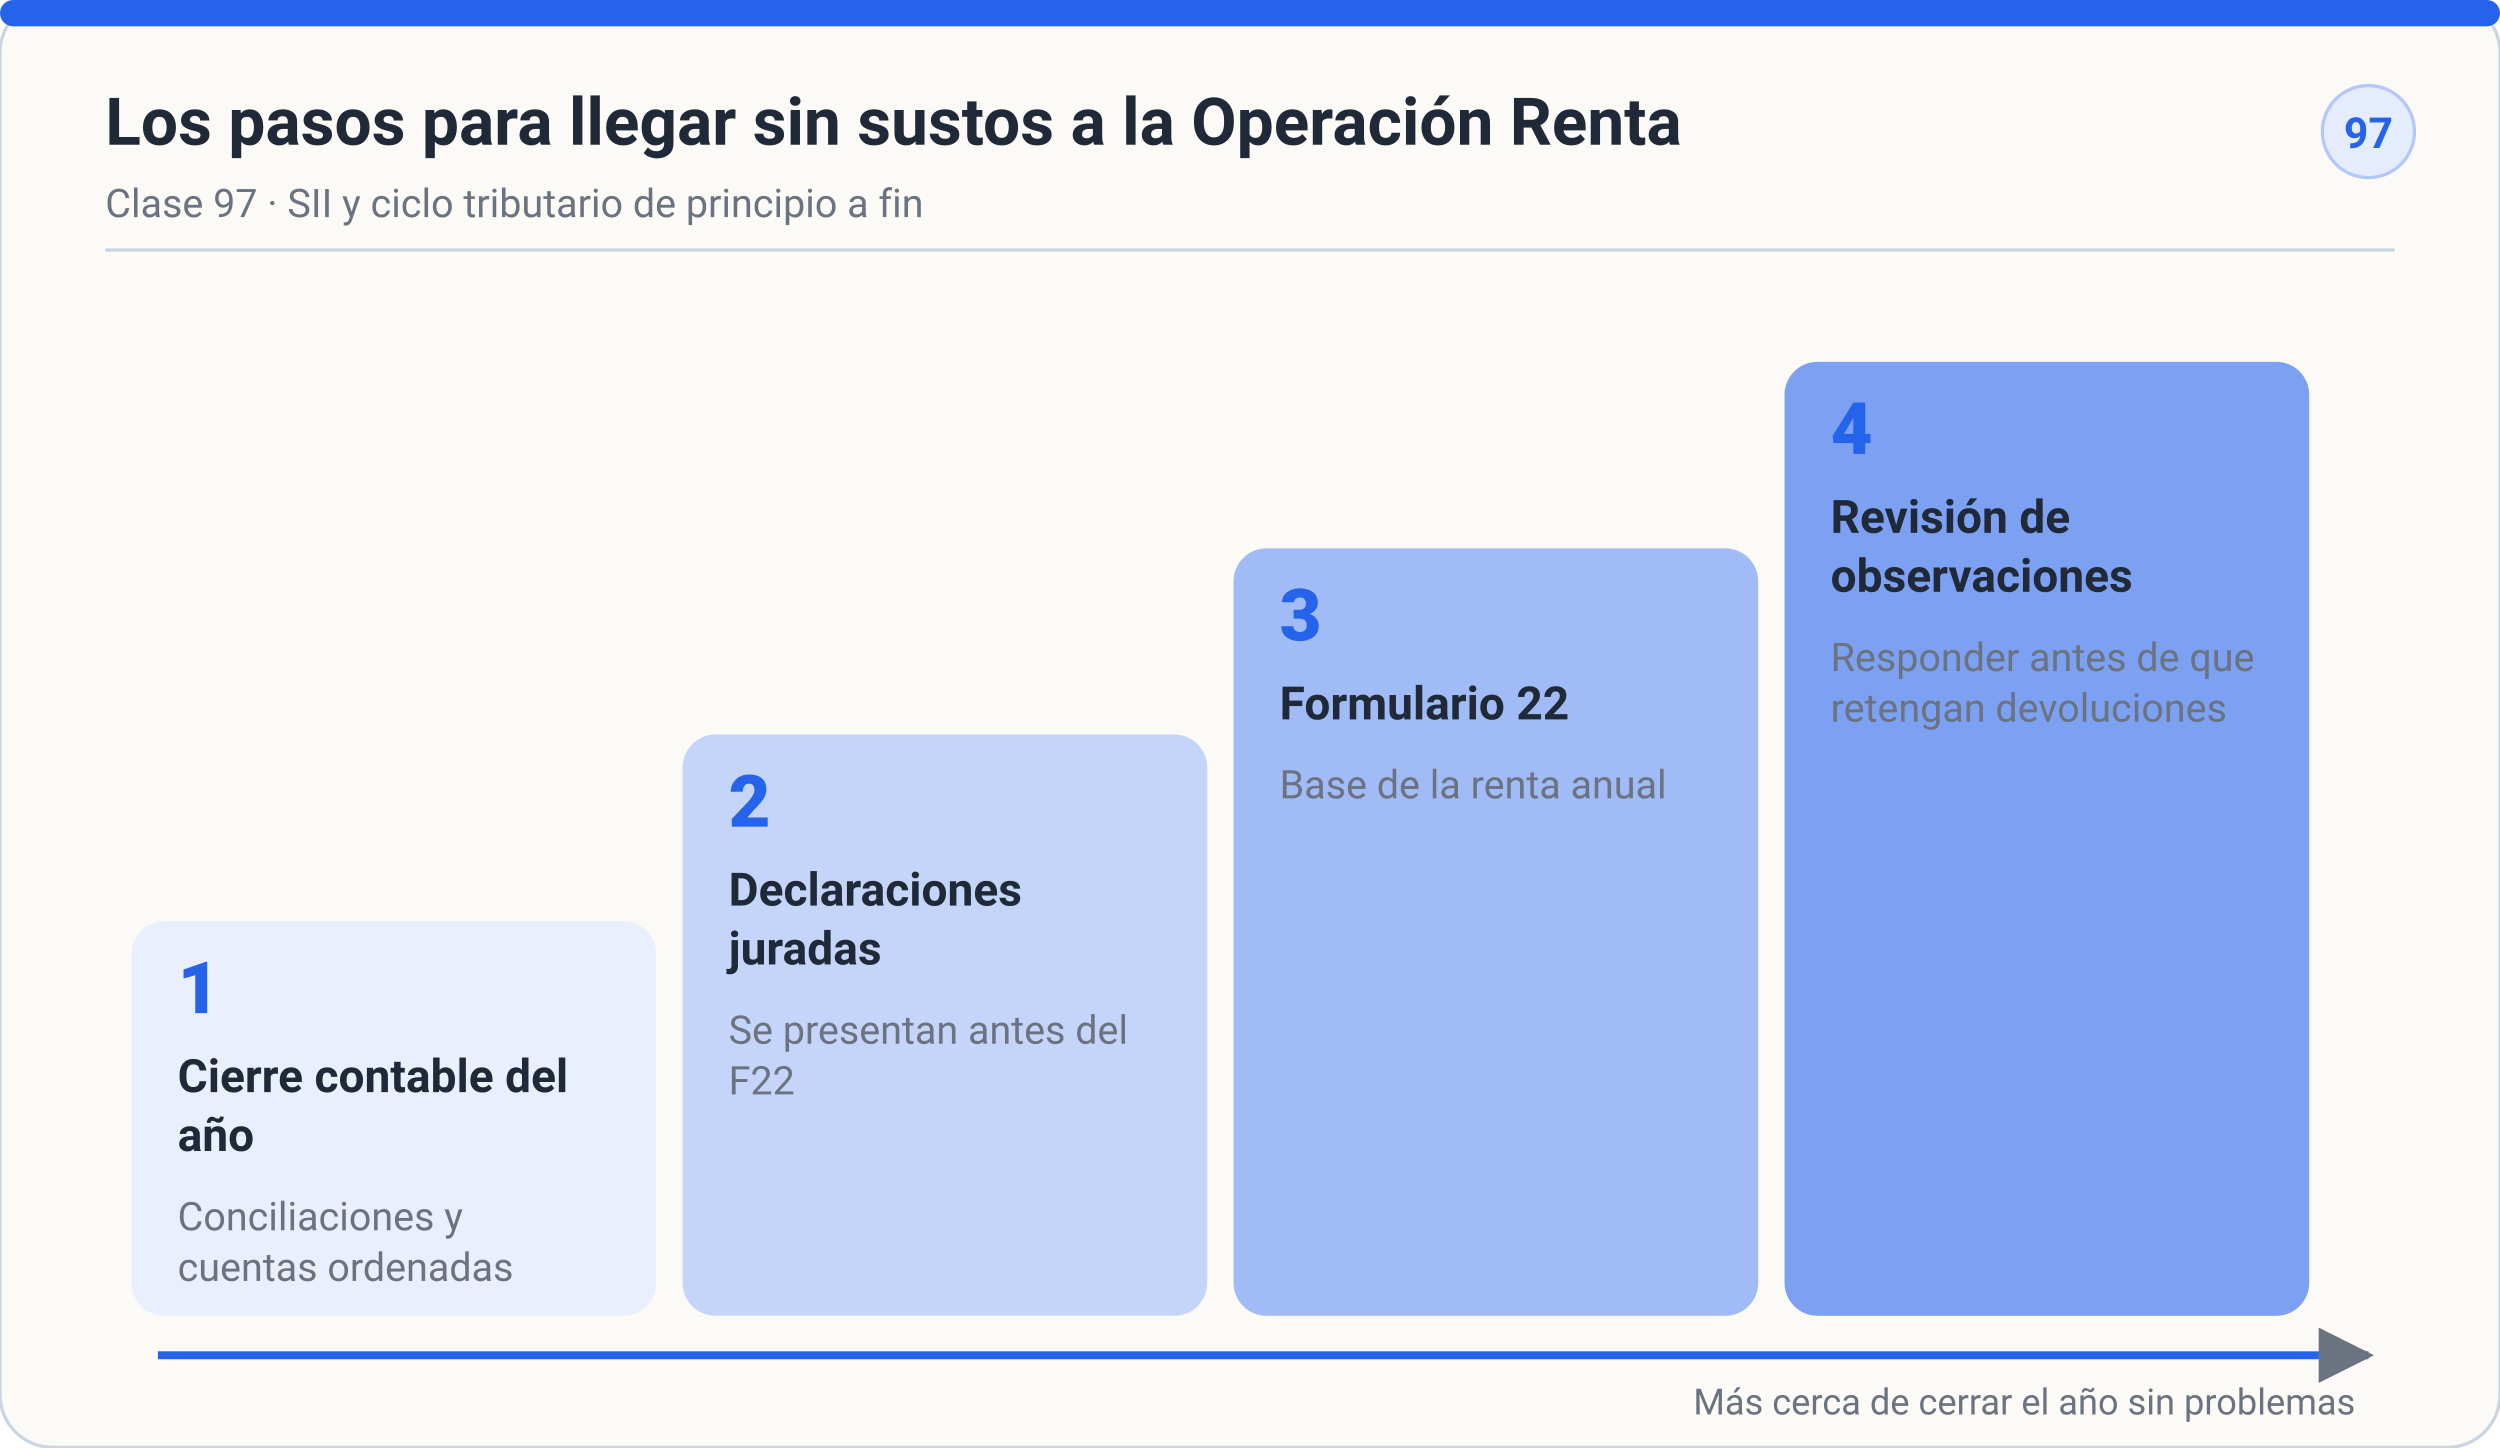
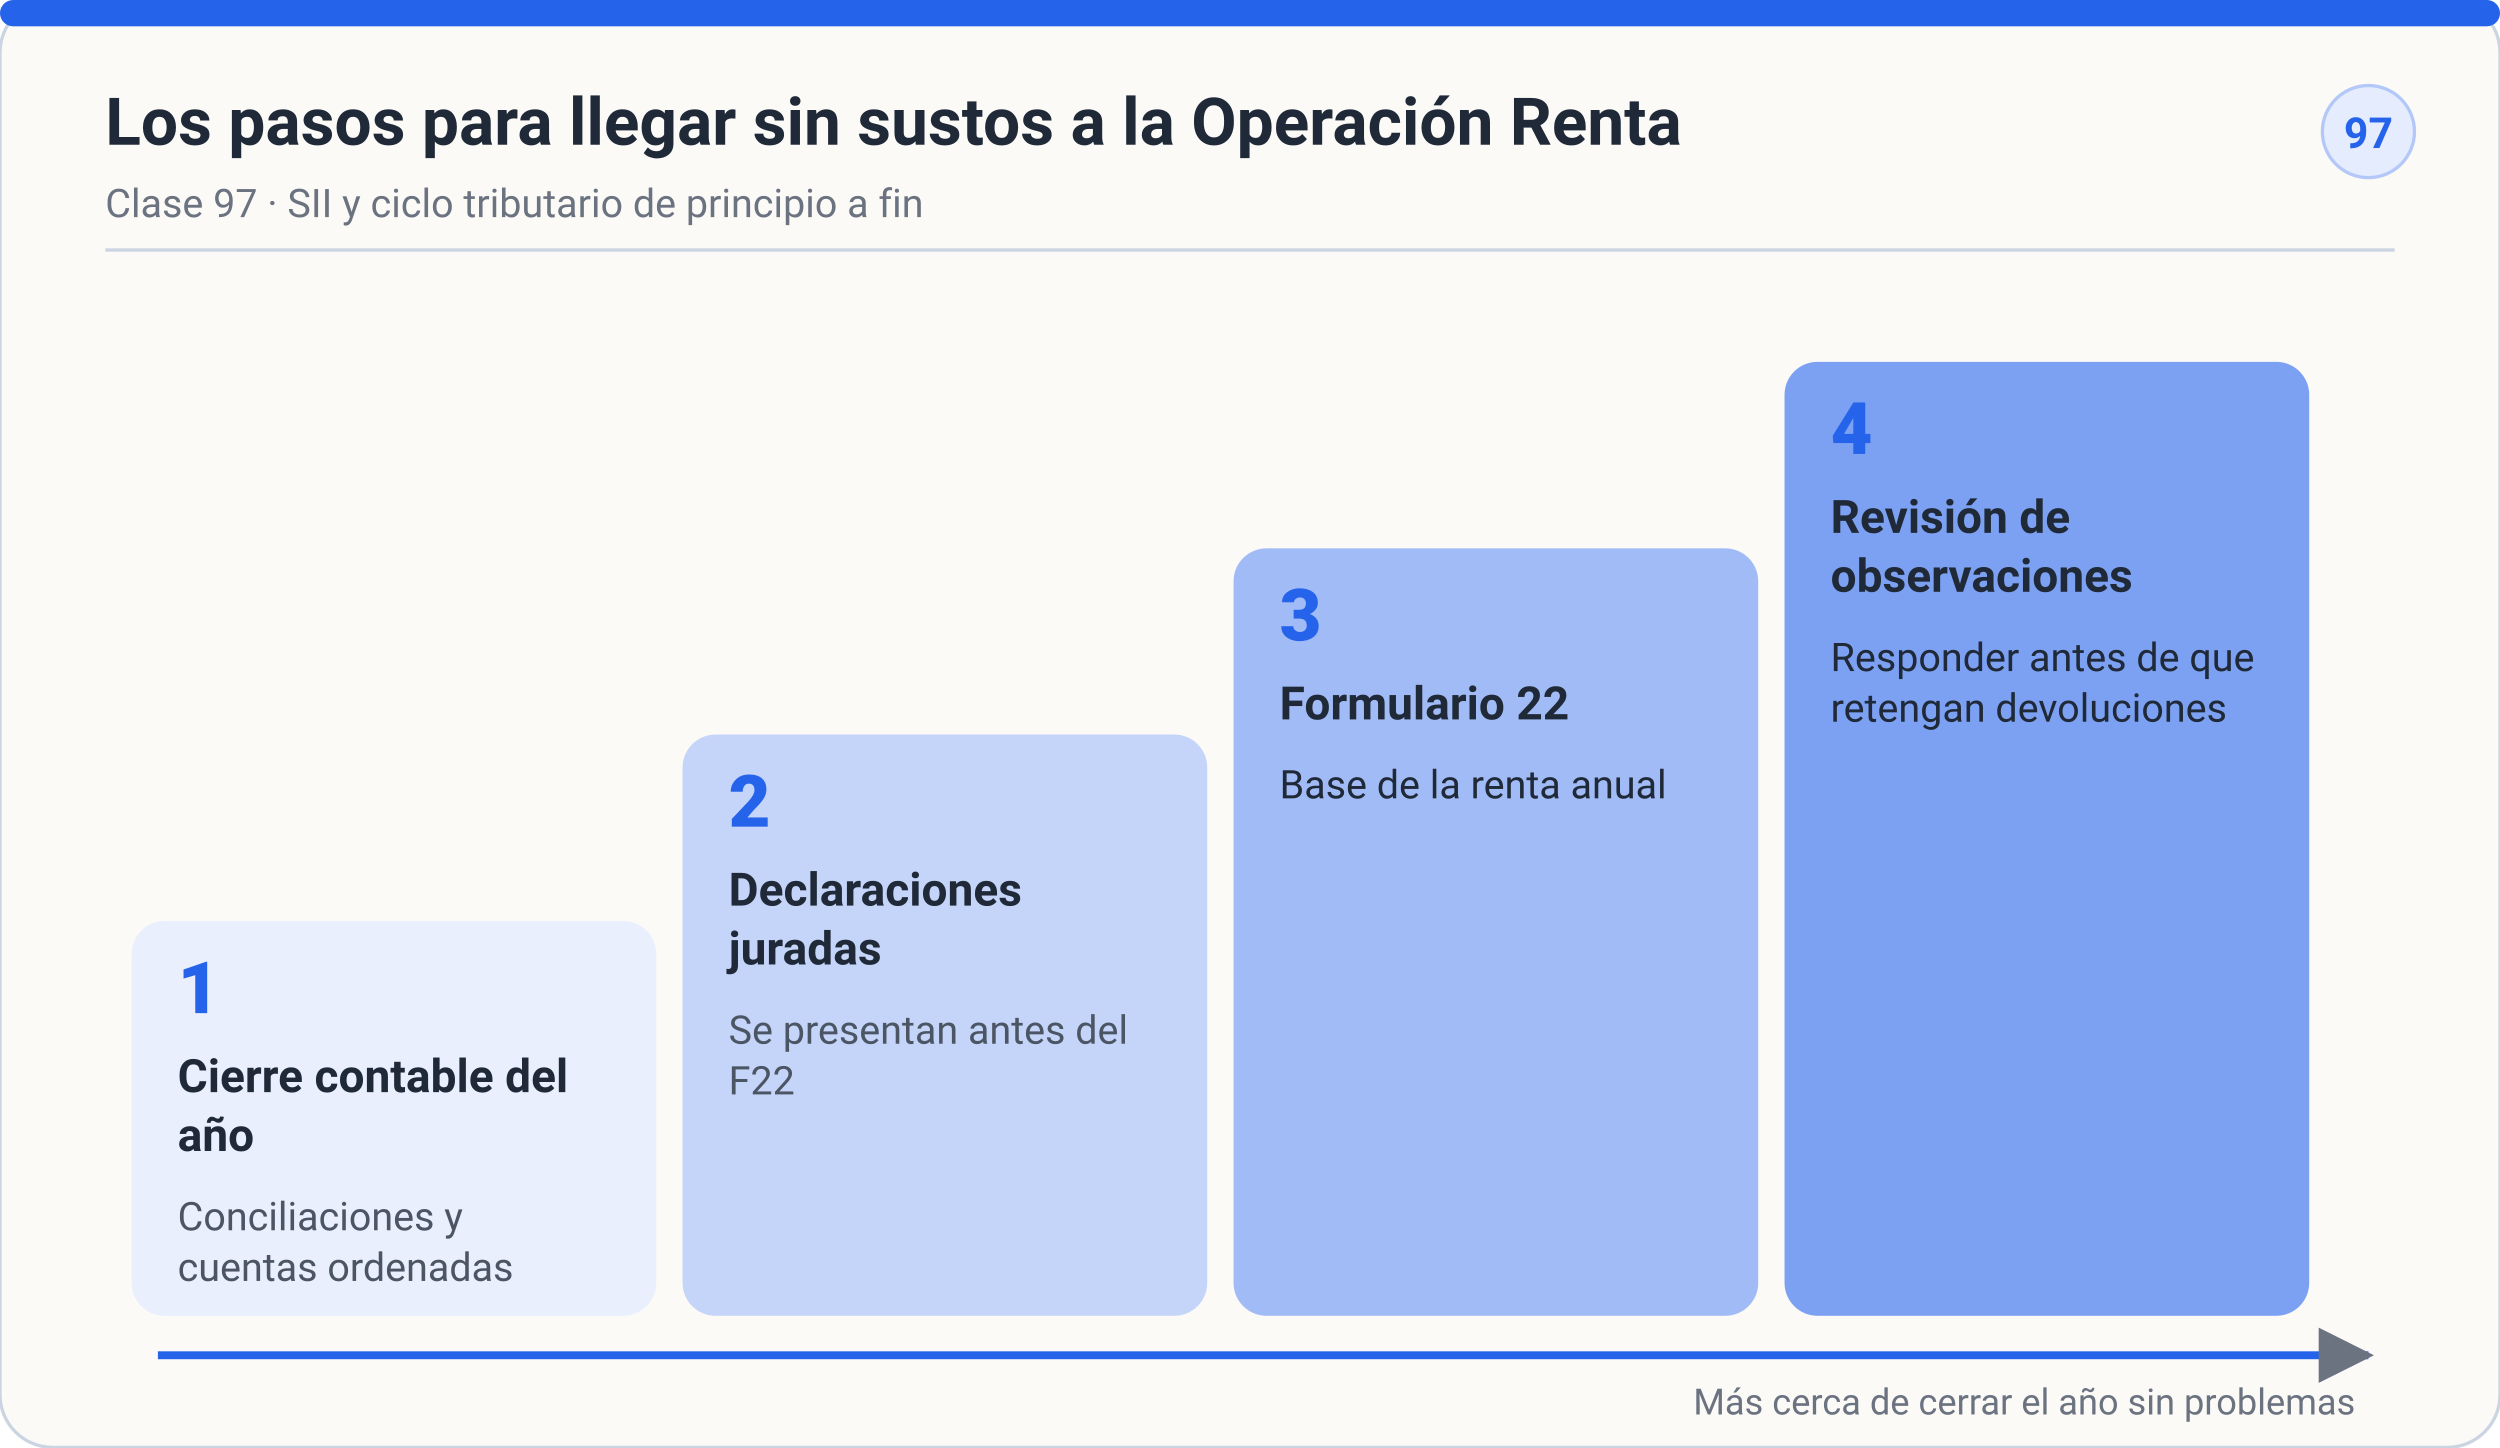
<svg xmlns="http://www.w3.org/2000/svg" viewBox="0 0 760 440" width="760" height="440" role="img" aria-labelledby="t d" font-family="system-ui, -apple-system, 'Segoe UI', Roboto, Arial, sans-serif">
  <defs>
    <marker id="fl" viewBox="0 0 10 10" refX="9" refY="5" markerWidth="7" markerHeight="7" orient="auto-start-reverse">
      <path d="M0,0 L10,5 L0,10 z" fill="#6B7280" />
    </marker>
    <marker id="fa" viewBox="0 0 10 10" refX="9" refY="5" markerWidth="7" markerHeight="7" orient="auto-start-reverse">
      <path d="M0,0 L10,5 L0,10 z" fill="#2563EB" />
    </marker>
  </defs>
  <rect width="760" height="440" rx="16" fill="#FBFAF7" stroke="#CBD5E1" />
  <rect x="0" y="0" width="760" height="8" rx="4" fill="#2563EB" />
  <text x="32.0" y="44.0" font-size="20" text-anchor="start" fill="#1F2937" font-weight="700">
    <tspan x="32.0" dy="0.0">Los pasos para llegar sin sustos a la Operación Renta</tspan>
  </text>
  <text x="32.0" y="66.0" font-size="12" text-anchor="start" fill="#6B7280" font-weight="400">
    <tspan x="32.0" dy="0.0">Clase 97 · SII y ciclo tributario de principio a fin</tspan>
  </text>
  <line x1="32" y1="76" x2="728" y2="76" stroke="#CBD5E1" />
  <rect x="40.0" y="280.0" width="159.5" height="120.0" rx="10" fill="#E9EFFD" />
  <text x="54.0" y="308.0" font-size="22" text-anchor="start" fill="#2563EB" font-weight="800">
    <tspan x="54.0" dy="0.0">1</tspan>
  </text>
  <text x="54.0" y="332.0" font-size="14" text-anchor="start" fill="#1F2937" font-weight="700">
    <tspan x="54.0" dy="0.0">Cierre contable del</tspan>
    <tspan x="54.0" dy="17.9">año</tspan>
  </text>
-   <text x="54.0" y="374.0" font-size="12" text-anchor="start" fill="#6B7280" font-weight="400">
+   <text x="54.0" y="374.0" font-size="12" text-anchor="start" fill="#4B5563" font-weight="400">
    <tspan x="54.0" dy="0.0">Conciliaciones y</tspan>
    <tspan x="54.0" dy="15.4">cuentas ordenadas</tspan>
  </text>
  <rect x="207.5" y="223.3" width="159.5" height="176.7" rx="10" fill="#C5D5FA" />
  <text x="221.5" y="251.3" font-size="22" text-anchor="start" fill="#2563EB" font-weight="800">
    <tspan x="221.5" dy="0.0">2</tspan>
  </text>
  <text x="221.5" y="275.3" font-size="14" text-anchor="start" fill="#1F2937" font-weight="700">
    <tspan x="221.5" dy="0.0">Declaraciones</tspan>
    <tspan x="221.5" dy="17.9">juradas</tspan>
  </text>
-   <text x="221.5" y="317.3" font-size="12" text-anchor="start" fill="#6B7280" font-weight="400">
+   <text x="221.5" y="317.3" font-size="12" text-anchor="start" fill="#4B5563" font-weight="400">
    <tspan x="221.5" dy="0.0">Se presentan antes del</tspan>
    <tspan x="221.5" dy="15.4">F22</tspan>
  </text>
  <rect x="375.0" y="166.7" width="159.5" height="233.3" rx="10" fill="#A1BBF6" />
  <text x="389.0" y="194.7" font-size="22" text-anchor="start" fill="#2563EB" font-weight="800">
    <tspan x="389.0" dy="0.0">3</tspan>
  </text>
  <text x="389.0" y="218.7" font-size="14" text-anchor="start" fill="#1F2937" font-weight="700">
    <tspan x="389.0" dy="0.0">Formulario 22</tspan>
  </text>
-   <text x="389.0" y="242.7" font-size="12" text-anchor="start" fill="#6B7280" font-weight="400">
+   <text x="389.0" y="242.7" font-size="12" text-anchor="start" fill="#1F2937" font-weight="400">
    <tspan x="389.0" dy="0.0">Base de la renta anual</tspan>
  </text>
  <rect x="542.5" y="110.0" width="159.5" height="290.0" rx="10" fill="#7CA1F3" />
  <text x="556.5" y="138.0" font-size="22" text-anchor="start" fill="#2563EB" font-weight="800">
    <tspan x="556.5" dy="0.0">4</tspan>
  </text>
  <text x="556.5" y="162.0" font-size="14" text-anchor="start" fill="#1F2937" font-weight="700">
    <tspan x="556.5" dy="0.0">Revisión de</tspan>
    <tspan x="556.5" dy="17.9">observaciones</tspan>
  </text>
-   <text x="556.5" y="204.0" font-size="12" text-anchor="start" fill="#6B7280" font-weight="400">
+   <text x="556.5" y="204.0" font-size="12" text-anchor="start" fill="#1F2937" font-weight="400">
    <tspan x="556.5" dy="0.0">Responder antes de que</tspan>
    <tspan x="556.5" dy="15.4">retengan devoluciones</tspan>
  </text>
  <line x1="48.0" y1="412.0" x2="720.0" y2="412.0" stroke="#2563EB" stroke-width="2.4" marker-end="url(#fl)" />
  <text x="716.0" y="430.0" font-size="11" text-anchor="end" fill="#6B7280" font-weight="400">
    <tspan x="716.0" dy="0.0">Más cerca de cerrar el año sin problemas</tspan>
  </text>
  <circle cx="720" cy="40" r="14" fill="#E5ECFD" stroke="#B3C8F8" />
  <text x="720" y="45" font-size="13" text-anchor="middle" fill="#2563EB" font-weight="700">97</text>
</svg>
